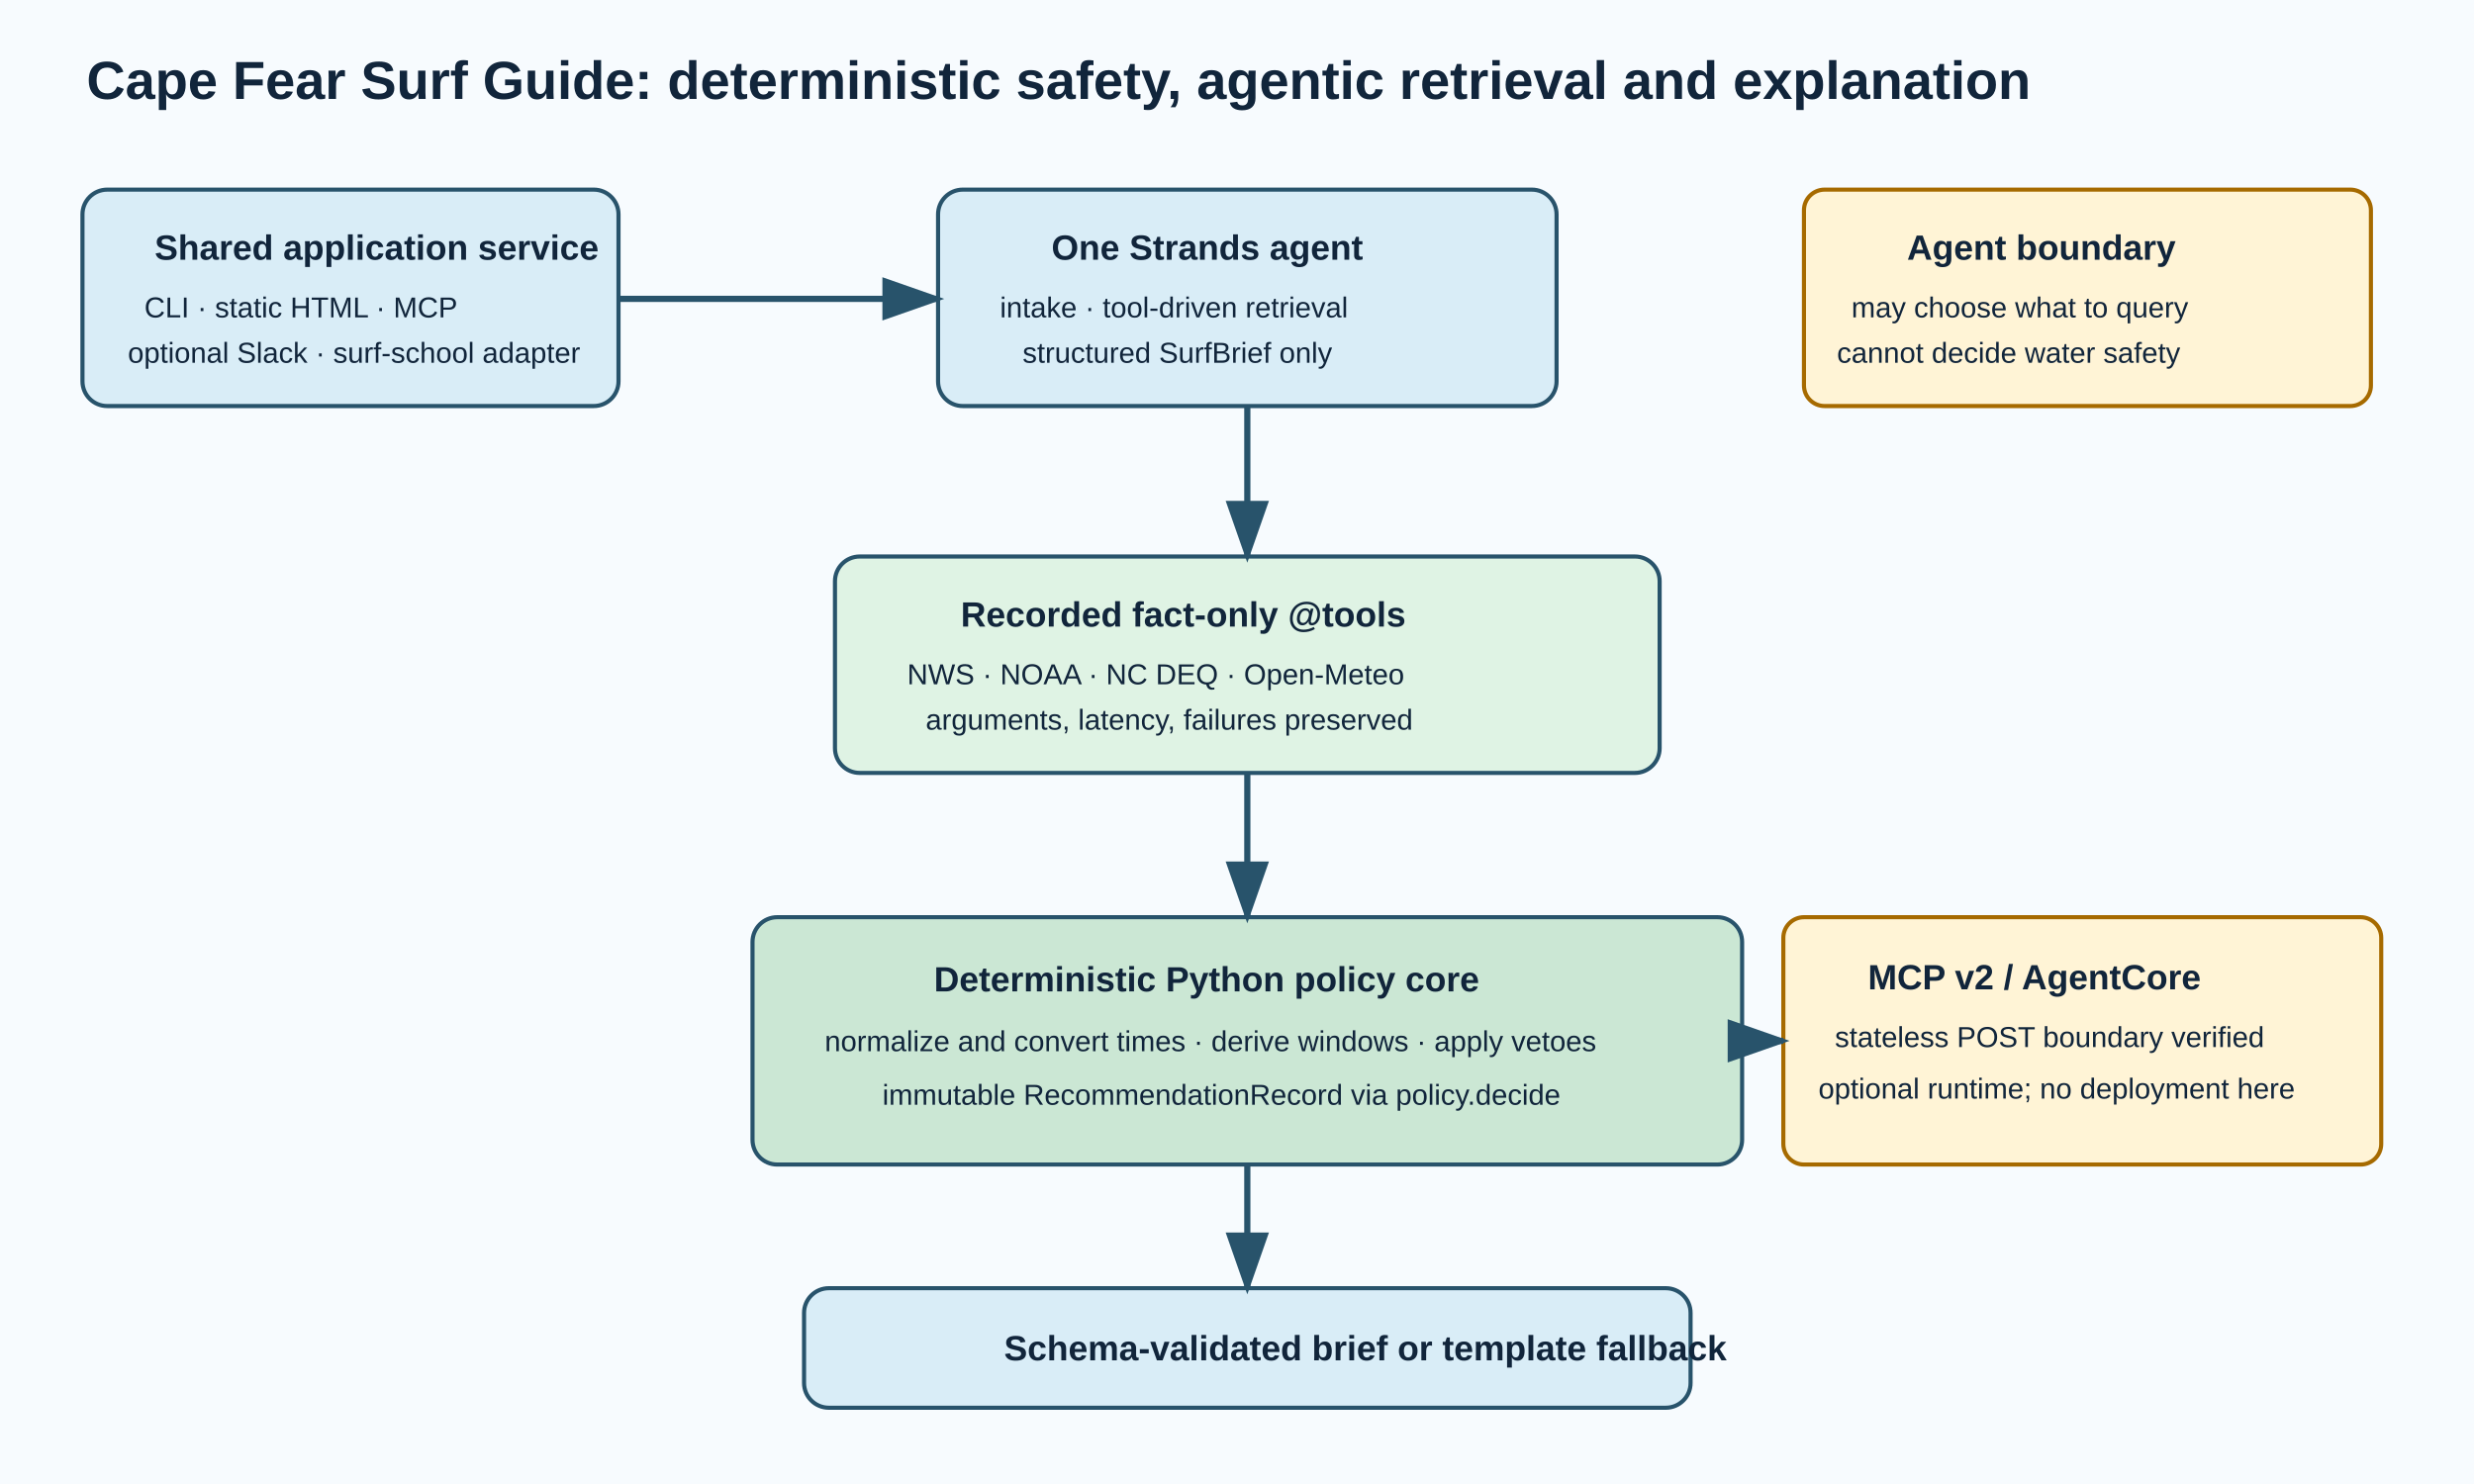
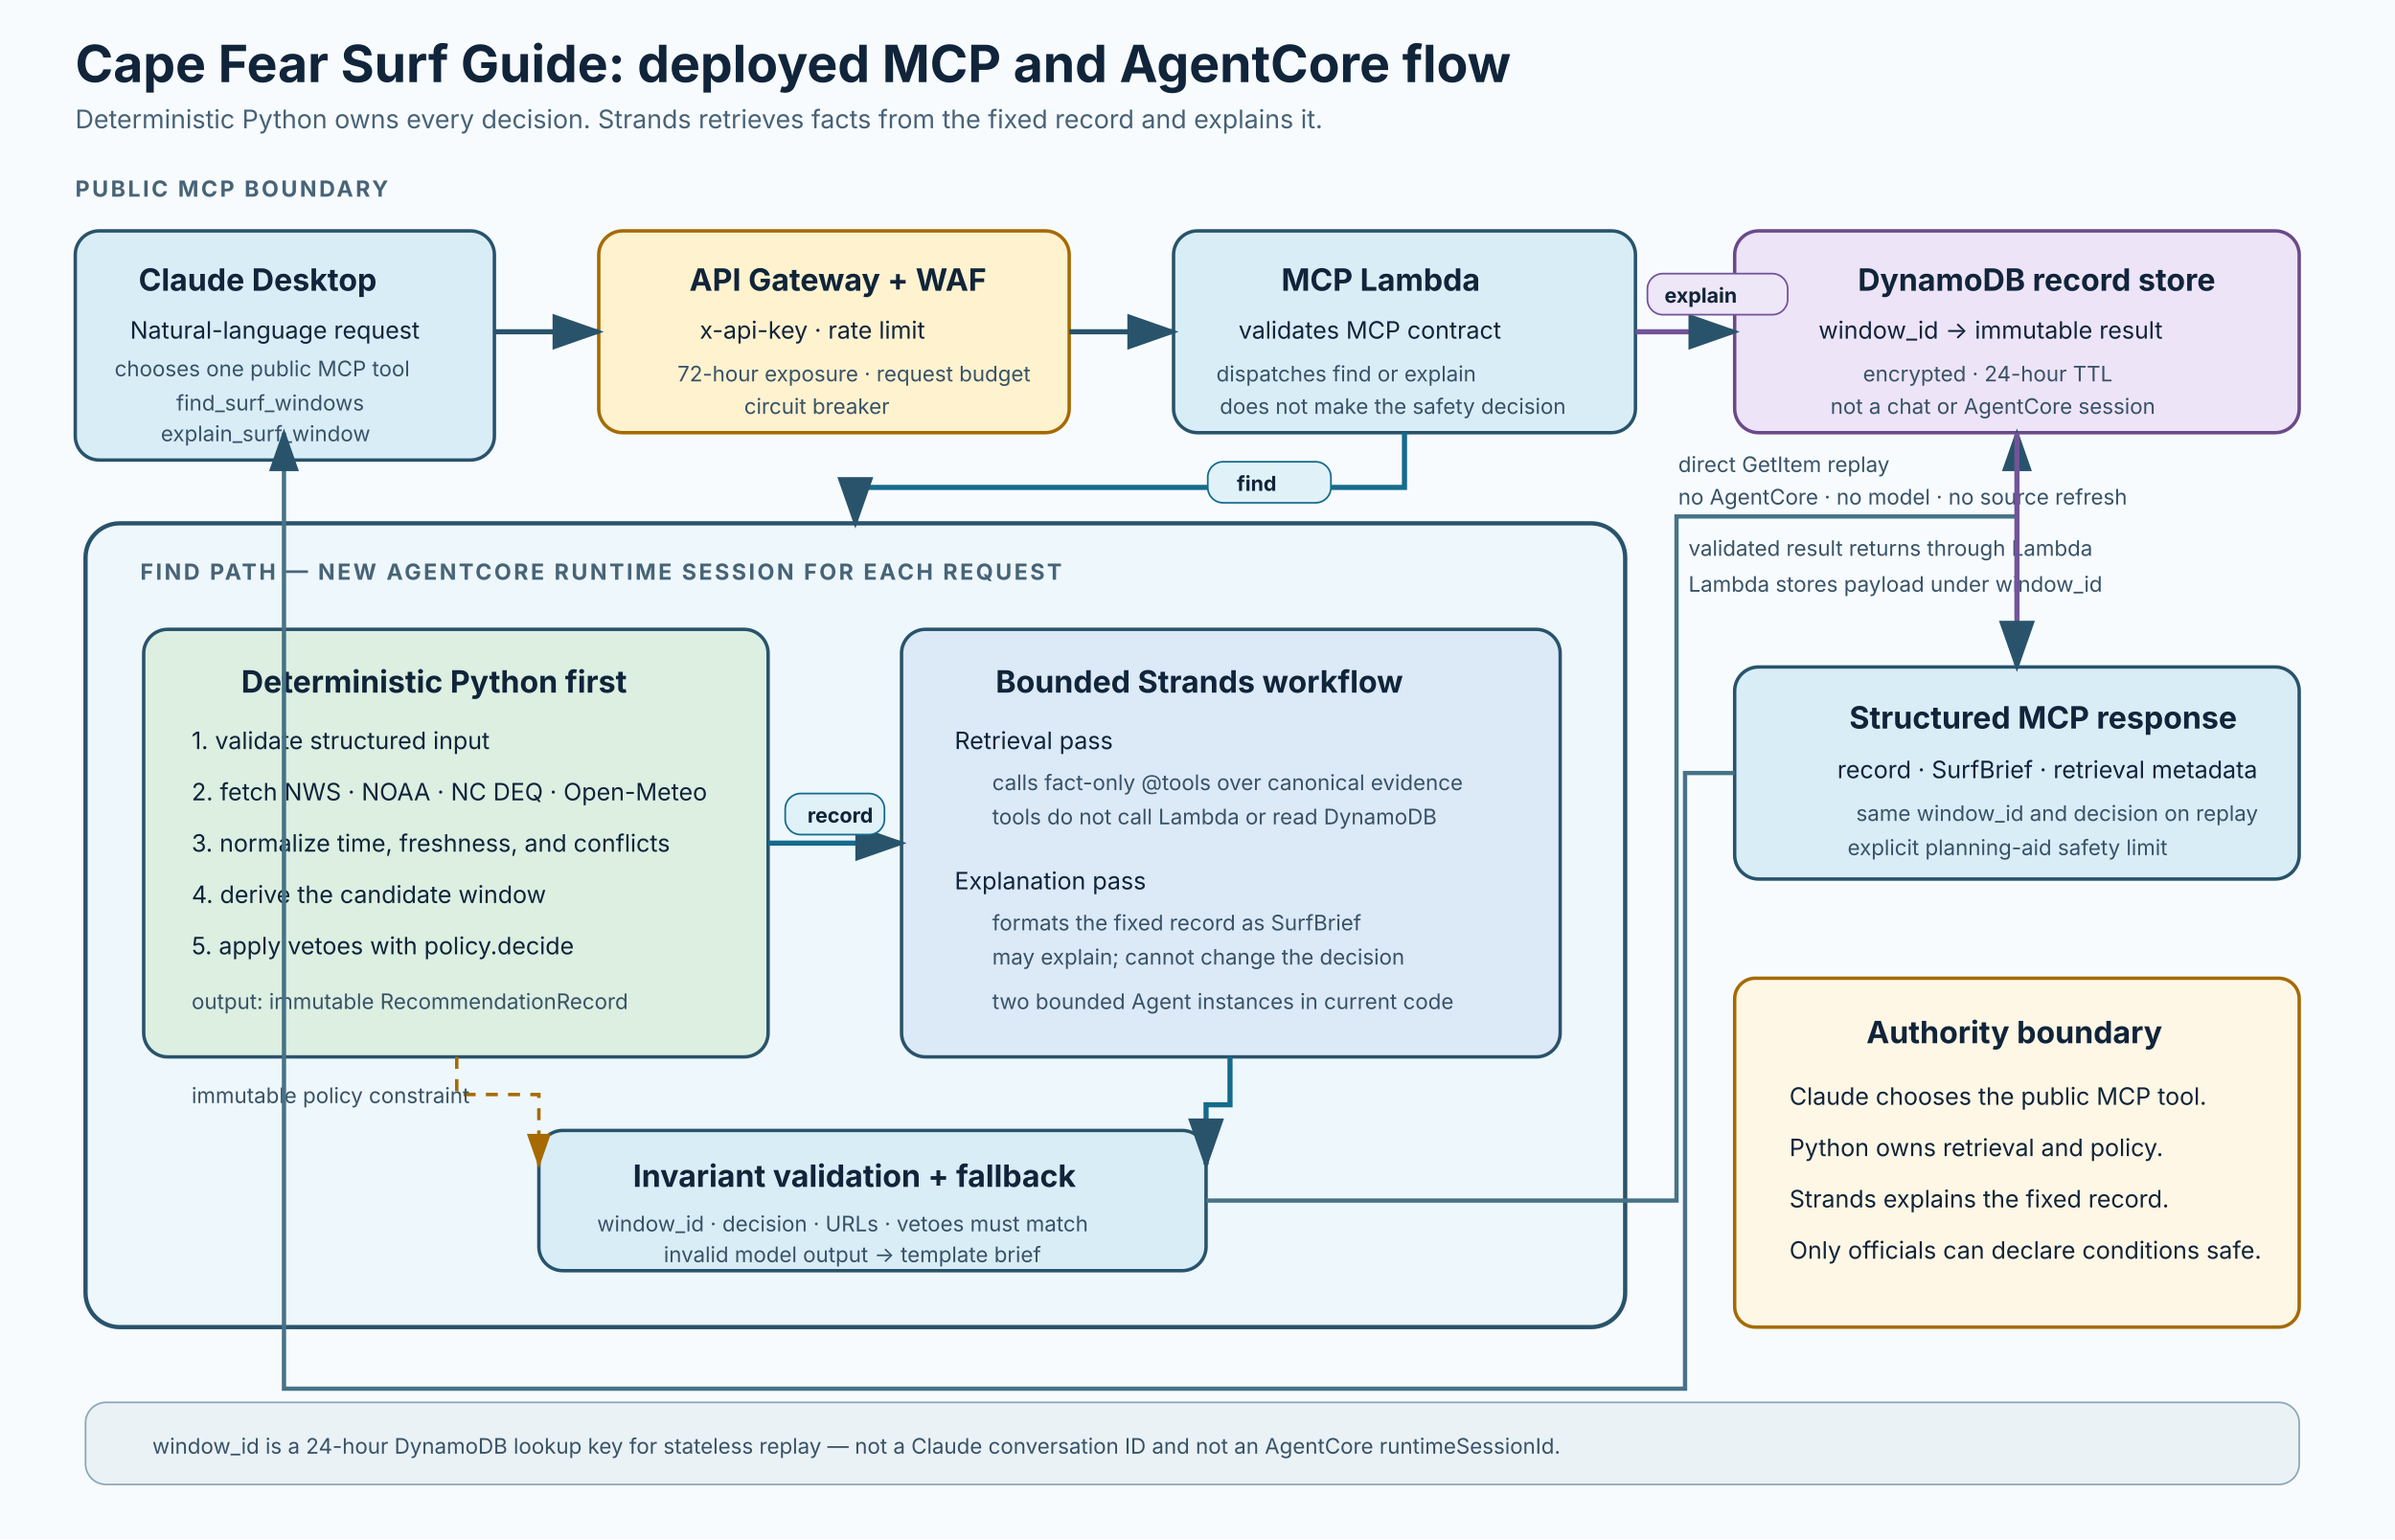
- <svg xmlns="http://www.w3.org/2000/svg" width="1200" height="720" viewBox="0 0 1200 720" role="img" aria-labelledby="title desc">
+ <svg xmlns="http://www.w3.org/2000/svg" width="1400" height="900" viewBox="0 0 1400 900" role="img" aria-labelledby="title desc">
  <style>
-     text { font-family: Arial, sans-serif; fill: #11253b; } .title { font-size: 26px; font-weight: bold; } .label { font-size: 17px; font-weight: bold; } .small { font-size: 14px; } .box { stroke: #28536b; stroke-width: 2; rx: 12; } .line { stroke: #28536b; stroke-width: 3; fill: none; marker-end: url(#arrow); } .note { fill: #fff4d6; stroke: #a66a00; stroke-width: 2; rx: 10; }
+     text { font-family: Inter, Arial, sans-serif; fill: #10243a; }
+     .title { font-size: 30px; font-weight: 700; }
+     .subtitle { font-size: 15px; fill: #486277; }
+     .section { font-size: 13px; font-weight: 700; letter-spacing: 1.4px; fill: #476477; }
+     .label { font-size: 18px; font-weight: 700; }
+     .body { font-size: 14px; }
+     .small { font-size: 12.5px; fill: #385267; }
+     .box { stroke: #28536b; stroke-width: 2; rx: 14; }
+     .agentcore { fill: #eef7fb; stroke: #28536b; stroke-width: 2.5; rx: 20; }
+     .client { fill: #d9edf7; }
+     .security { fill: #fff2cf; stroke: #a66a00; }
+     .python { fill: #dcefe1; }
+     .strands { fill: #dce9f7; }
+     .store { fill: #ede4f7; stroke: #6a4a8a; }
+     .result { fill: #d9edf7; }
+     .boundary { fill: #fff7e5; stroke: #a66a00; stroke-width: 2; rx: 12; }
+     .line { stroke: #28536b; stroke-width: 3; fill: none; marker-end: url(#arrow); }
+     .find { stroke: #146b8c; }
+     .explain { stroke: #73539a; }
+     .constraint { stroke: #a66a00; stroke-width: 2; stroke-dasharray: 7 6; fill: none; marker-end: url(#arrow-gold); }
+     .return { stroke: #477387; stroke-width: 2.5; fill: none; marker-end: url(#arrow); }
+     .tag-find { fill: #e0f2f8; stroke: #146b8c; rx: 9; }
+     .tag-explain { fill: #eee7f7; stroke: #73539a; rx: 9; }
+     .tag-text { font-size: 12px; font-weight: 700; }
  </style>
  <defs>
    <marker id="arrow" markerWidth="10" markerHeight="7" refX="9" refY="3.5" orient="auto">
      <polygon points="0 0, 10 3.5, 0 7" fill="#28536b" />
    </marker>
+     <marker id="arrow-gold" markerWidth="10" markerHeight="7" refX="9" refY="3.5" orient="auto">
+       <polygon points="0 0, 10 3.5, 0 7" fill="#a66a00" />
+     </marker>
  </defs>
-   <rect width="1200" height="720" fill="#f7fbfe" />
-   <text x="42" y="48" class="title">Cape Fear Surf Guide: deterministic safety, agentic retrieval and explanation</text>
-   <rect x="40" y="92" width="260" height="105" class="box" fill="#d9edf7" />
-   <text x="75" y="126" class="label">Shared application service</text>
-   <text x="70" y="154" class="small">CLI · static HTML · MCP</text>
-   <text x="62" y="176" class="small">optional Slack · surf-school adapter</text>
-   <rect x="455" y="92" width="300" height="105" class="box" fill="#d9edf7" />
-   <text x="510" y="126" class="label">One Strands agent</text>
-   <text x="485" y="154" class="small">intake · tool-driven retrieval</text>
-   <text x="496" y="176" class="small">structured SurfBrief only</text>
-   <path d="M300 145 H455" class="line" />
-   <rect x="875" y="92" width="275" height="105" class="note" />
-   <text x="925" y="126" class="label">Agent boundary</text>
-   <text x="898" y="154" class="small">may choose what to query</text>
-   <text x="891" y="176" class="small">cannot decide water safety</text>
-   <rect x="405" y="270" width="400" height="105" class="box" fill="#dff3e4" />
-   <text x="466" y="304" class="label">Recorded fact-only @tools</text>
-   <text x="440" y="332" class="small">NWS · NOAA · NC DEQ · Open-Meteo</text>
-   <text x="449" y="354" class="small">arguments, latency, failures preserved</text>
-   <path d="M605 197 V270" class="line" />
-   <rect x="365" y="445" width="480" height="120" class="box" fill="#cbe7d4" />
-   <text x="453" y="481" class="label">Deterministic Python policy core</text>
-   <text x="400" y="510" class="small">normalize and convert times · derive windows · apply vetoes</text>
-   <text x="428" y="536" class="small">immutable RecommendationRecord via policy.decide</text>
-   <path d="M605 375 V445" class="line" />
-   <rect x="390" y="625" width="430" height="58" class="box" fill="#d9edf7" />
-   <text x="487" y="660" class="label">Schema-validated brief or template fallback</text>
-   <path d="M605 565 V625" class="line" />
-   <rect x="865" y="445" width="290" height="120" class="note" />
-   <text x="906" y="480" class="label">MCP v2 / AgentCore</text>
-   <text x="890" y="508" class="small">stateless POST boundary verified</text>
-   <text x="882" y="533" class="small">optional runtime; no deployment here</text>
-   <path d="M845 505 H865" class="line" />
+   <rect width="1400" height="900" fill="#f7fbfe" />
+   <text x="44" y="48" class="title">Cape Fear Surf Guide: deployed MCP and AgentCore flow</text>
+   <text x="44" y="75" class="subtitle">Deterministic Python owns every decision. Strands retrieves facts from the fixed record and explains it.</text>
+   <text x="44" y="115" class="section">PUBLIC MCP BOUNDARY</text>
+   <rect x="44" y="135" width="245" height="134" class="box client" />
+   <text x="81" y="170" class="label">Claude Desktop</text>
+   <text x="76" y="198" class="body">Natural-language request</text>
+   <text x="67" y="220" class="small">chooses one public MCP tool</text>
+   <text x="103" y="240" class="small">find_surf_windows</text>
+   <text x="94" y="258" class="small">explain_surf_window</text>
+   <rect x="350" y="135" width="275" height="118" class="box security" />
+   <text x="403" y="170" class="label">API Gateway + WAF</text>
+   <text x="409" y="198" class="body">x-api-key · rate limit</text>
+   <text x="396" y="223" class="small">72-hour exposure · request budget</text>
+   <text x="435" y="242" class="small">circuit breaker</text>
+   <rect x="686" y="135" width="270" height="118" class="box client" />
+   <text x="749" y="170" class="label">MCP Lambda</text>
+   <text x="724" y="198" class="body">validates MCP contract</text>
+   <text x="711" y="223" class="small">dispatches find or explain</text>
+   <text x="713" y="242" class="small">does not make the safety decision</text>
+   <path d="M289 194 H350" class="line" />
+   <path d="M625 194 H686" class="line" />
+   <rect x="1014" y="135" width="330" height="118" class="box store" />
+   <text x="1086" y="170" class="label">DynamoDB record store</text>
+   <text x="1063" y="198" class="body">window_id → immutable result</text>
+   <text x="1089" y="223" class="small">encrypted · 24-hour TTL</text>
+   <text x="1070" y="242" class="small">not a chat or AgentCore session</text>
+   <rect x="50" y="306" width="900" height="470" class="agentcore" />
+   <text x="82" y="339" class="section">FIND PATH — NEW AGENTCORE RUNTIME SESSION FOR EACH REQUEST</text>
+   <rect x="84" y="368" width="365" height="250" class="box python" />
+   <text x="141" y="405" class="label">Deterministic Python first</text>
+   <text x="112" y="438" class="body">1. validate structured input</text>
+   <text x="112" y="468" class="body">2. fetch NWS · NOAA · NC DEQ · Open-Meteo</text>
+   <text x="112" y="498" class="body">3. normalize time, freshness, and conflicts</text>
+   <text x="112" y="528" class="body">4. derive the candidate window</text>
+   <text x="112" y="558" class="body">5. apply vetoes with policy.decide</text>
+   <text x="112" y="590" class="small">output: immutable RecommendationRecord</text>
+   <rect x="527" y="368" width="385" height="250" class="box strands" />
+   <text x="582" y="405" class="label">Bounded Strands workflow</text>
+   <text x="558" y="438" class="body">Retrieval pass</text>
+   <text x="580" y="462" class="small">calls fact-only @tools over canonical evidence</text>
+   <text x="580" y="482" class="small">tools do not call Lambda or read DynamoDB</text>
+   <text x="558" y="520" class="body">Explanation pass</text>
+   <text x="580" y="544" class="small">formats the fixed record as SurfBrief</text>
+   <text x="580" y="564" class="small">may explain; cannot change the decision</text>
+   <text x="580" y="590" class="small">two bounded Agent instances in current code</text>
+   <path d="M449 493 H527" class="line find" />
+   <rect x="459" y="464" width="58" height="24" class="tag-find" />
+   <text x="472" y="481" class="tag-text">record</text>
+   <rect x="315" y="661" width="390" height="82" class="box result" />
+   <text x="370" y="694" class="label">Invariant validation + fallback</text>
+   <text x="349" y="720" class="small">window_id · decision · URLs · vetoes must match</text>
+   <text x="388" y="738" class="small">invalid model output → template brief</text>
+   <path d="M719 618 V646 H705 V681" class="line find" />
+   <path d="M267 618 V640 H315 V681" class="constraint" />
+   <text x="112" y="645" class="small">immutable policy constraint</text>
+   <path d="M821 253 V285 H500 V306" class="line find" />
+   <rect x="706" y="270" width="72" height="24" class="tag-find" />
+   <text x="723" y="287" class="tag-text">find</text>
+   <path d="M705 702 H980 V302 H1179 V253" class="return" />
+   <text x="987" y="325" class="small">validated result returns through Lambda</text>
+   <text x="987" y="346" class="small">Lambda stores payload under window_id</text>
+   <path d="M956 194 H1014" class="line explain" />
+   <rect x="963" y="160" width="82" height="24" class="tag-explain" />
+   <text x="973" y="177" class="tag-text">explain</text>
+   <text x="981" y="276" class="small">direct GetItem replay</text>
+   <text x="981" y="295" class="small">no AgentCore · no model · no source refresh</text>
+   <rect x="1014" y="390" width="330" height="124" class="box result" />
+   <text x="1081" y="426" class="label">Structured MCP response</text>
+   <text x="1074" y="455" class="body">record · SurfBrief · retrieval metadata</text>
+   <text x="1085" y="480" class="small">same window_id and decision on replay</text>
+   <text x="1080" y="500" class="small">explicit planning-aid safety limit</text>
+   <path d="M1179 253 V390" class="line explain" />
+   <path d="M1014 452 H985 V812 H166 V253" class="return" />
+   <rect x="1014" y="572" width="330" height="204" class="boundary" />
+   <text x="1091" y="610" class="label">Authority boundary</text>
+   <text x="1046" y="646" class="body">Claude chooses the public MCP tool.</text>
+   <text x="1046" y="676" class="body">Python owns retrieval and policy.</text>
+   <text x="1046" y="706" class="body">Strands explains the fixed record.</text>
+   <text x="1046" y="736" class="body">Only officials can declare conditions safe.</text>
+   <rect x="50" y="820" width="1294" height="48" rx="12" fill="#eaf2f6" stroke="#8da8b7" />
+   <text x="89" y="850" class="small">window_id is a 24-hour DynamoDB lookup key for stateless replay — not a Claude conversation ID and not an AgentCore runtimeSessionId.</text>
</svg>
